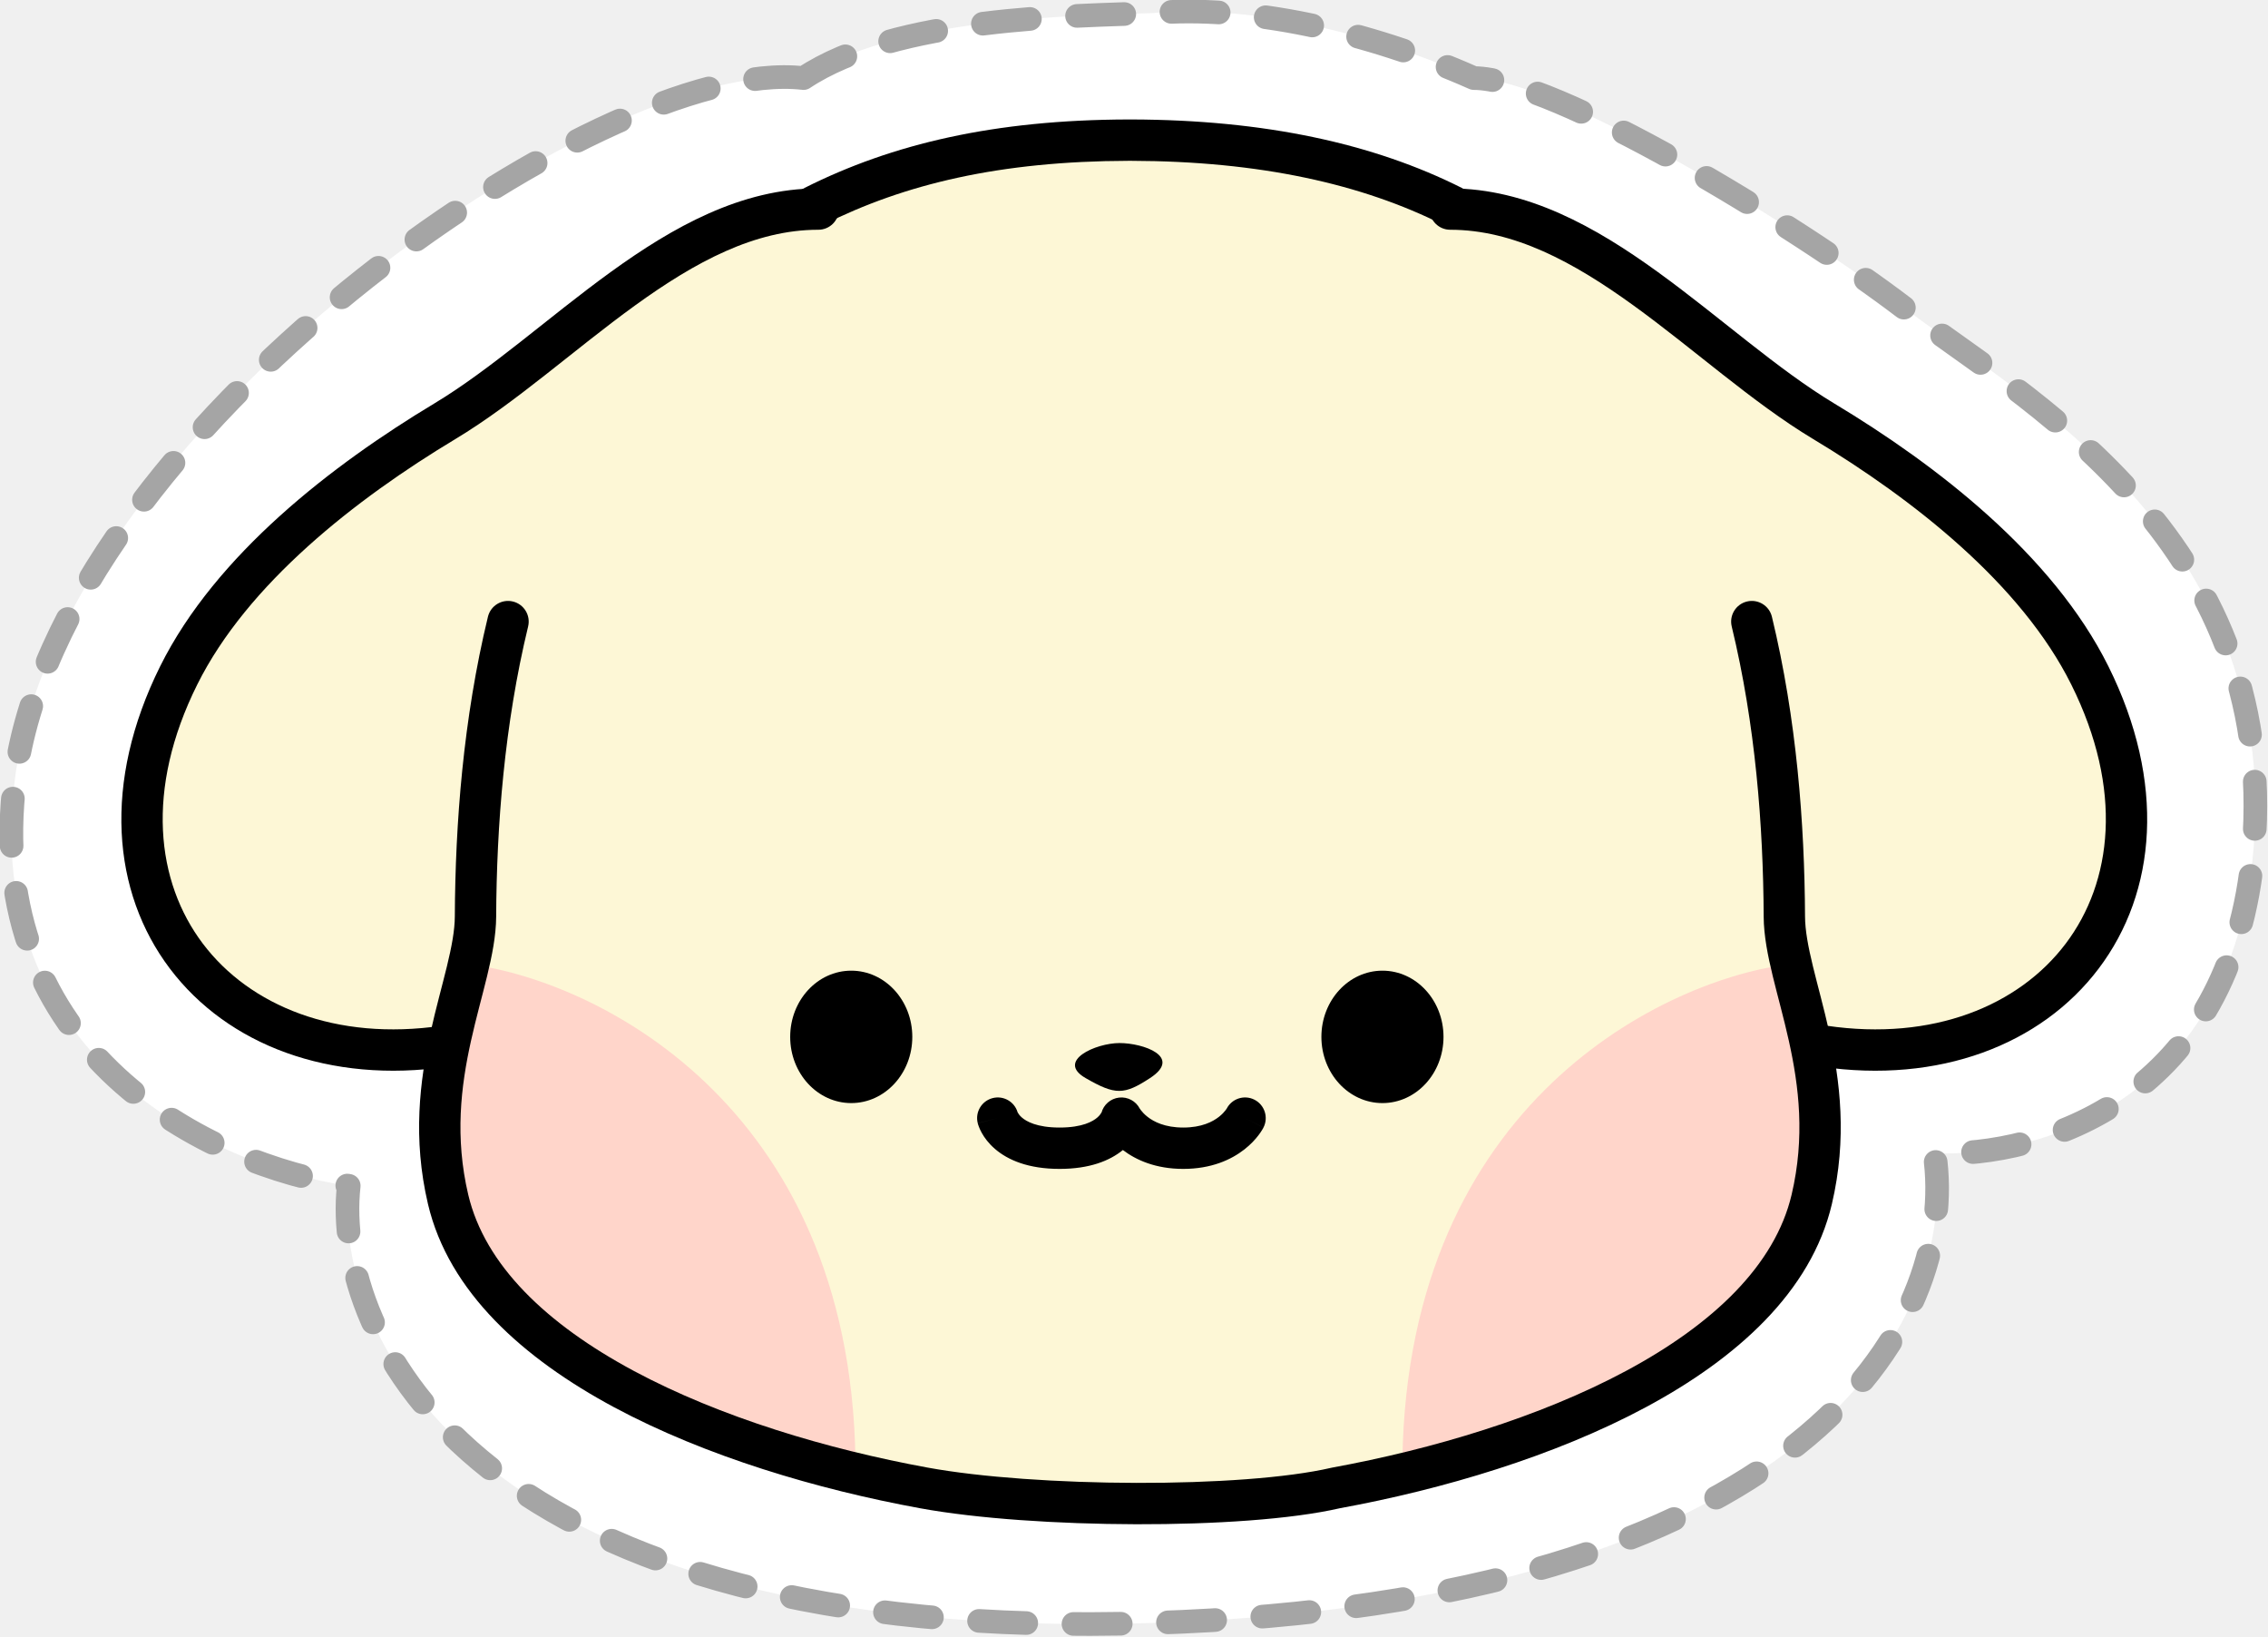
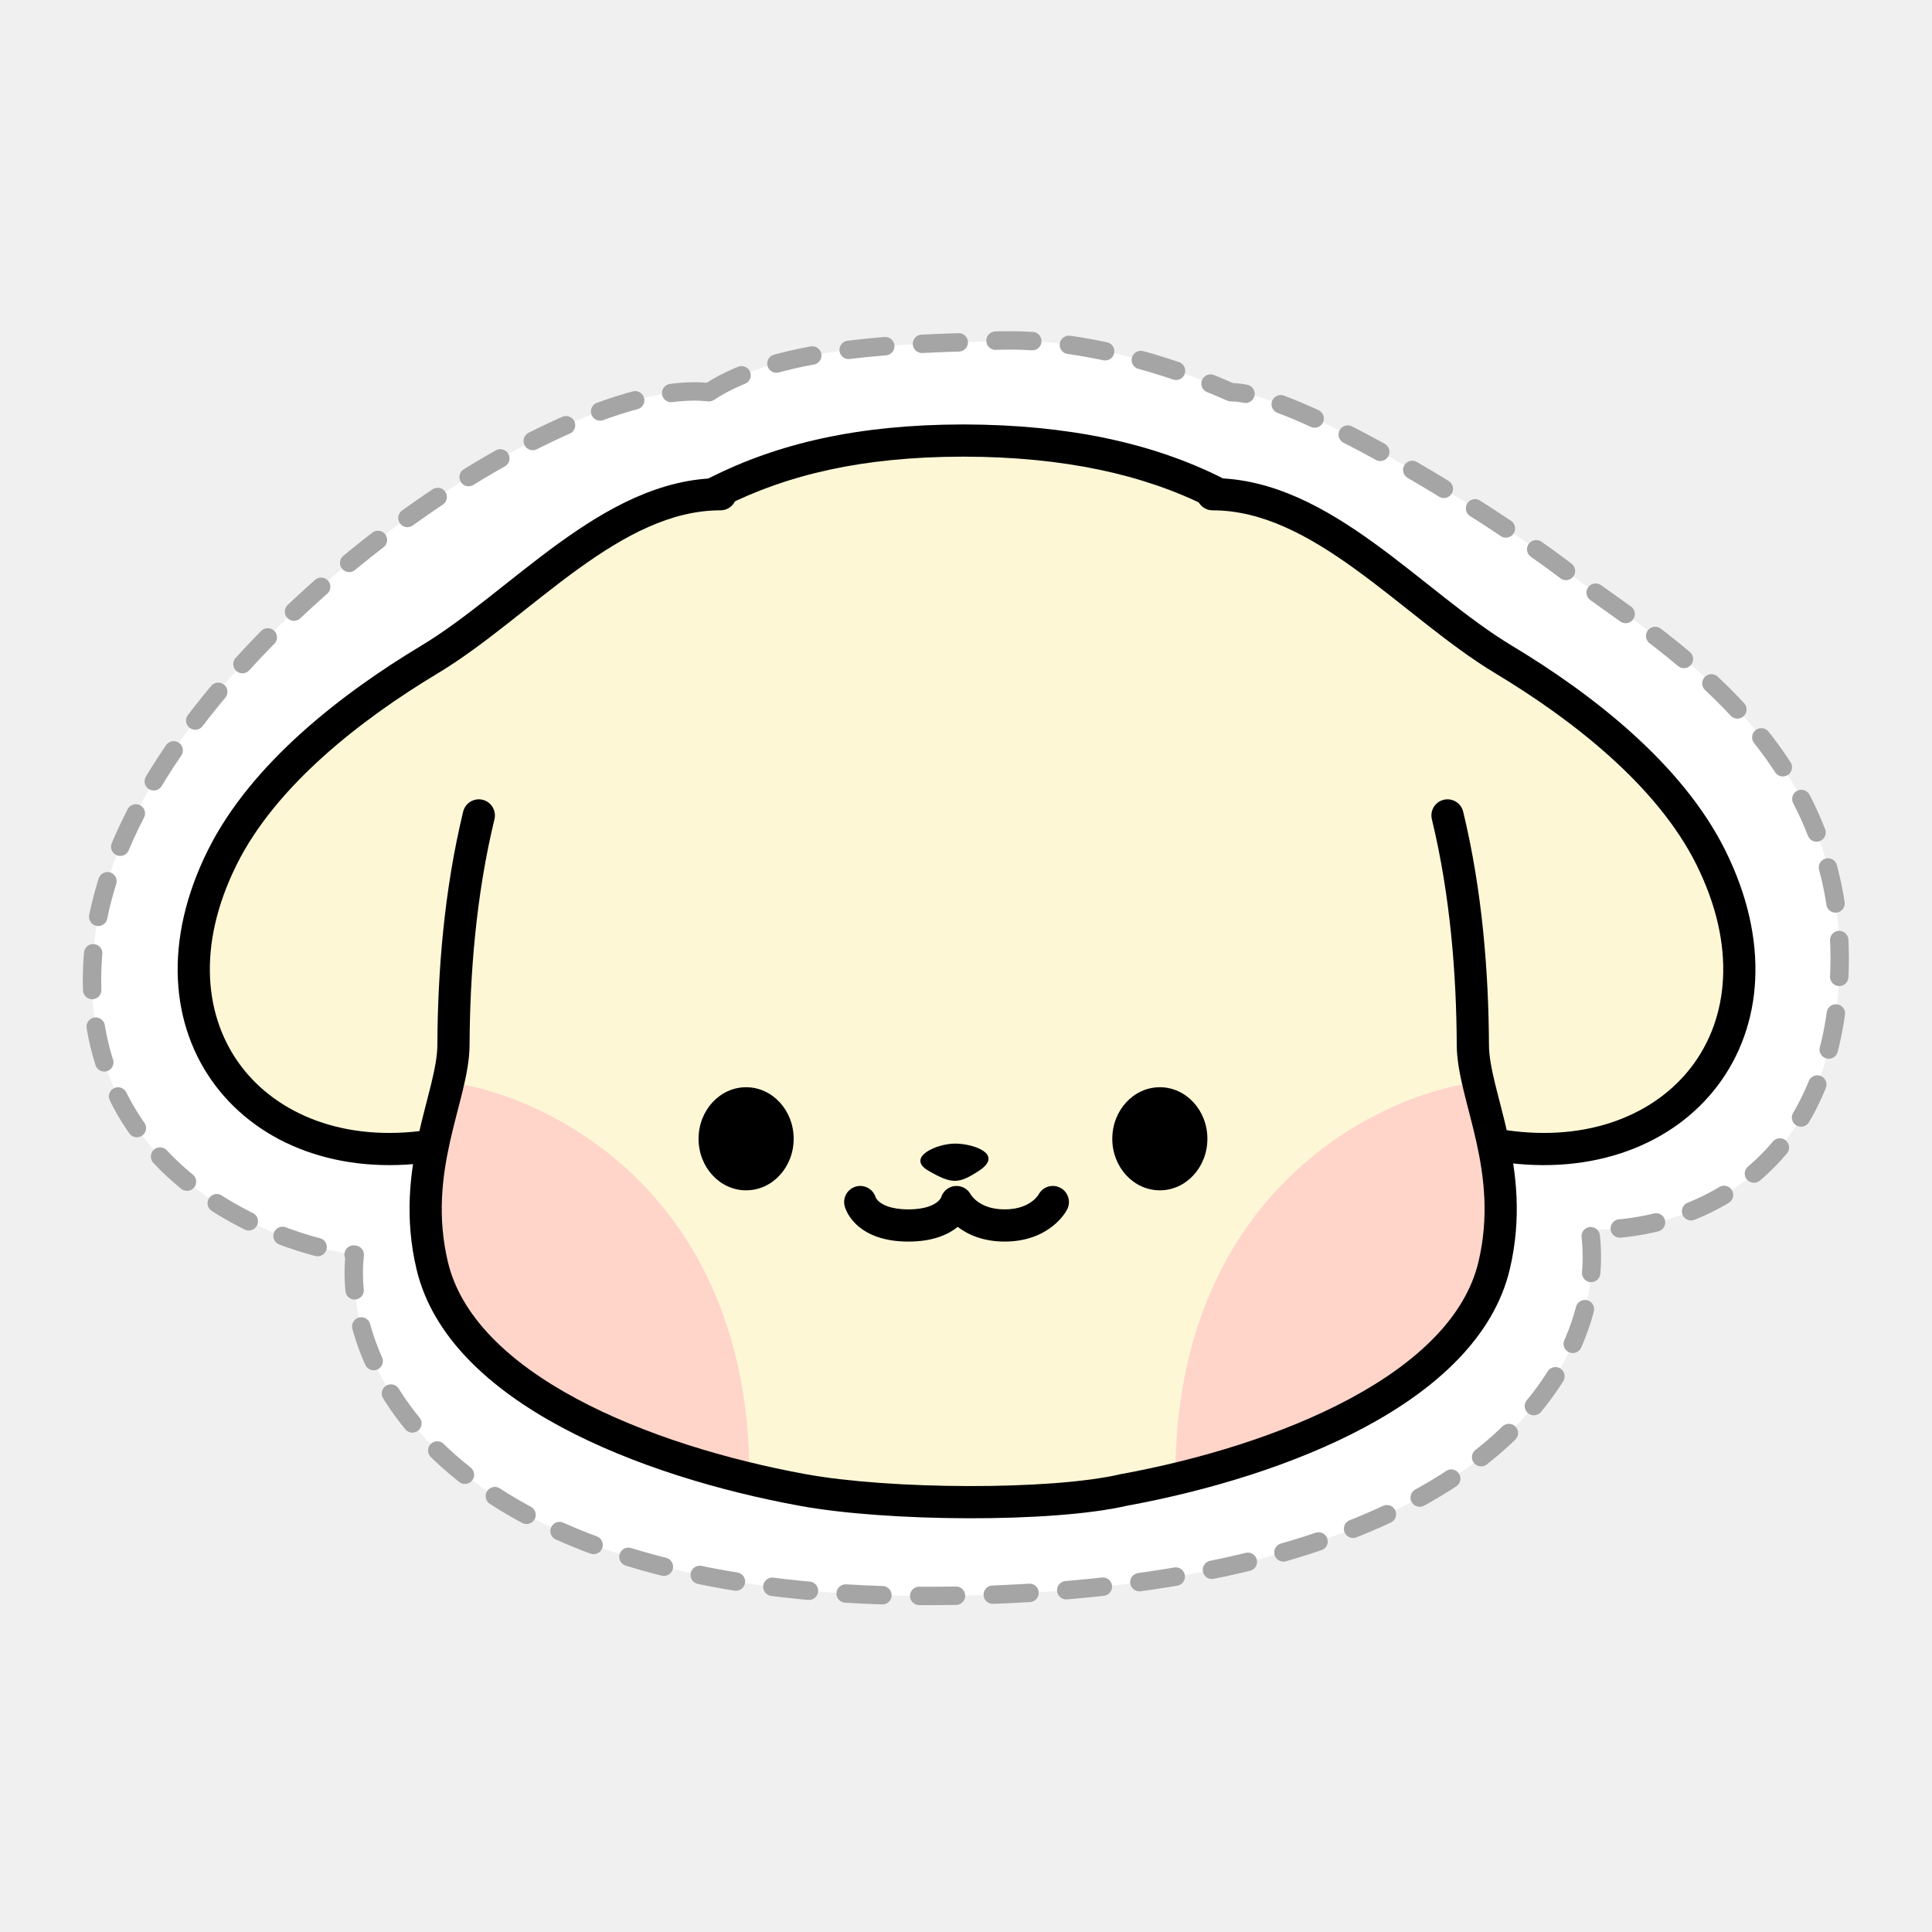
- <svg xmlns="http://www.w3.org/2000/svg" width="384" height="277" viewBox="0 0 384 277" fill="none">
-   <path d="M136.046 13.219C151.646 2.819 181.879 2.72 195.046 2.22C211.046 0.78 231.546 5.219 249.546 13.219C263.046 13.219 303.546 37.719 322.546 52.219C341.546 66.719 386.046 90.719 381.546 143.719C377.946 186.119 345.546 195.886 327.546 195.219C331.879 224.219 305.046 271.219 195.046 274.719C80.546 278.363 56.213 226.053 59.046 200.719C35.546 197.386 -3.454 178.119 2.546 131.719C10.046 73.719 101.546 9.219 136.046 13.219Z" fill="white" stroke="#A5A5A5" stroke-width="4" stroke-linecap="round" stroke-linejoin="round" stroke-dasharray="8 8" />
-   <path d="M191.513 23.721C286.225 23.941 301.854 100.83 302.112 155.137C302.166 166.328 311.666 182.134 306.749 203.018C298.013 240.127 224.757 256.096 191.31 254.979C157.864 256.096 84.607 240.127 75.871 203.018C70.954 182.134 80.454 166.328 80.507 155.137C80.766 100.83 96.394 23.941 191.107 23.721V23.719C191.174 23.719 191.242 23.72 191.309 23.72C191.377 23.72 191.445 23.719 191.513 23.719V23.721Z" fill="#FDF7D6" />
-   <path d="M75.294 177.09C37.339 182.657 11.624 151.786 30.253 114.337C39.205 96.341 58.25 81.567 75.294 71.321C95.22 59.342 114.767 35.39 138.553 35.39L75.294 177.09Z" fill="#FDF7D6" />
-   <path d="M308.798 177.09C346.753 182.657 372.467 151.786 353.839 114.337C344.887 96.341 325.842 81.567 308.798 71.321C288.872 59.342 269.324 35.39 245.539 35.39L308.798 177.09Z" fill="#FDF7D6" />
-   <path d="M191.513 23.721C286.226 23.94 301.854 100.83 302.113 155.137C302.166 166.328 311.666 182.134 306.75 203.018C298.013 240.127 224.757 256.096 191.31 254.979C157.864 256.096 84.607 240.127 75.871 203.018C70.954 182.134 80.454 166.328 80.507 155.137C80.766 100.83 96.394 23.94 191.107 23.721V23.719C191.175 23.719 191.243 23.72 191.31 23.72C191.378 23.72 191.446 23.719 191.513 23.719V23.721Z" fill="#FDF7D6" />
-   <path d="M144.85 249.88C145.252 187.941 101.777 166.343 79.989 163.287C74.961 171.097 72.556 197.415 76.469 205.565C85.52 224.412 96.581 234.599 144.85 249.88Z" fill="#FFD5CA" />
-   <path d="M237.432 249.88C237.029 187.941 280.504 166.343 302.292 163.287C307.32 171.097 309.725 197.415 305.812 205.565C296.761 224.412 285.7 234.599 237.432 249.88Z" fill="#FFD5CA" />
-   <path d="M138.553 31.89C140.486 31.89 142.053 33.457 142.053 35.39C142.053 37.323 140.486 38.89 138.553 38.89C127.824 38.89 117.761 44.298 107.527 51.699C102.426 55.388 97.474 59.423 92.4 63.406C87.382 67.346 82.278 71.206 77.097 74.32C60.184 84.487 41.875 98.832 33.387 115.896C24.549 133.662 26.447 149.282 34.347 159.734C42.288 170.242 56.84 176.259 74.786 173.627C76.699 173.346 78.476 174.669 78.757 176.582C79.037 178.495 77.714 180.272 75.802 180.553C55.793 183.487 38.51 176.853 28.763 163.955C18.974 151.002 17.328 132.461 27.119 112.778C36.535 93.85 56.314 78.647 73.49 68.321C78.272 65.447 83.084 61.821 88.078 57.9C93.017 54.023 98.175 49.824 103.425 46.027C113.893 38.457 125.496 31.89 138.553 31.89Z" fill="black" />
-   <path d="M245.539 31.89C243.606 31.89 242.039 33.457 242.039 35.39C242.039 37.323 243.606 38.89 245.539 38.89C256.267 38.89 266.331 44.298 276.564 51.699C281.665 55.388 286.618 59.423 291.691 63.406C296.71 67.346 301.814 71.206 306.995 74.32C323.908 84.487 342.217 98.832 350.705 115.896C359.543 133.662 357.645 149.282 349.745 159.734C341.804 170.242 327.252 176.259 309.306 173.627C307.393 173.346 305.615 174.669 305.335 176.582C305.055 178.495 306.378 180.272 308.29 180.553C328.298 183.487 345.582 176.853 355.329 163.955C365.118 151.002 366.764 132.461 356.973 112.778C347.557 93.85 327.777 78.647 310.602 68.321C305.82 65.447 301.007 61.821 296.014 57.9C291.075 54.023 285.917 49.824 280.667 46.027C270.199 38.457 258.596 31.89 245.539 31.89Z" fill="black" />
-   <path d="M295.781 101.817C297.66 101.363 299.551 102.517 300.006 104.395C304.188 121.679 305.538 139.386 305.613 155.121C305.625 157.483 306.141 160.232 306.953 163.577C307.724 166.752 308.827 170.699 309.712 174.684C311.536 182.901 312.784 192.658 310.156 203.82C306.657 218.685 293.998 229.972 278.631 238.214C263.17 246.506 244.262 252.106 226.901 255.29C218.609 257.194 205.539 258.039 192.378 258.008C179.124 257.978 165.386 257.06 155.783 255.302C138.405 252.121 119.469 246.517 103.989 238.214C88.622 229.972 75.963 218.685 72.464 203.82C69.836 192.658 71.085 182.901 72.908 174.684C73.793 170.699 74.896 166.752 75.667 163.577C76.479 160.232 76.996 157.483 77.007 155.121C77.082 139.386 78.432 121.679 82.614 104.395C83.069 102.517 84.96 101.363 86.839 101.817C88.718 102.272 89.872 104.163 89.418 106.042C85.403 122.632 84.08 139.761 84.007 155.154C83.991 158.387 83.3 161.811 82.47 165.229C81.598 168.817 80.625 172.225 79.742 176.201C78.032 183.906 76.989 192.494 79.277 202.216C82.085 214.14 92.546 224.134 107.297 232.046C121.935 239.897 140.117 245.318 157.044 248.417C166.073 250.07 179.35 250.979 192.394 251.008C205.48 251.038 217.941 250.182 225.417 248.45L225.576 248.417C242.503 245.318 260.685 239.897 275.323 232.046C290.074 224.134 300.535 214.14 303.343 202.216C305.632 192.494 304.588 183.906 302.878 176.201C301.995 172.225 301.022 168.817 300.15 165.229C299.32 161.811 298.629 158.387 298.613 155.154C298.54 139.761 297.217 122.632 293.202 106.042C292.748 104.163 293.903 102.272 295.781 101.817ZM191.611 20.222C214.181 20.285 232.574 24.308 247.482 31.799C249.21 32.666 249.906 34.77 249.038 36.497C248.17 38.224 246.067 38.921 244.34 38.053C230.602 31.151 213.306 27.272 191.505 27.221C191.485 27.221 191.465 27.22 191.445 27.219C191.384 27.22 191.535 27.22 191.314 27.22H191.306C191.084 27.22 191.237 27.22 191.174 27.219C191.154 27.22 191.135 27.221 191.115 27.221C169.347 27.272 153.144 31.139 139.382 38.053C137.655 38.921 135.55 38.224 134.683 36.497C133.815 34.77 134.512 32.666 136.239 31.799C151.123 24.32 168.408 20.285 191.008 20.222C191.041 20.221 191.073 20.219 191.106 20.219C191.154 20.219 191.201 20.22 191.233 20.22H191.387C191.42 20.22 191.466 20.219 191.514 20.219C191.546 20.219 191.579 20.221 191.611 20.222Z" fill="black" />
-   <path d="M154.464 175.512C154.464 181.701 149.835 186.718 144.126 186.718C138.416 186.718 133.788 181.701 133.788 175.512C133.788 169.323 138.416 164.306 144.126 164.306C149.835 164.306 154.464 169.323 154.464 175.512Z" fill="black" />
-   <path d="M244.403 175.512C244.403 181.701 239.775 186.718 234.065 186.718C228.356 186.718 223.728 181.701 223.728 175.512C223.728 169.323 228.356 164.306 234.065 164.306C239.775 164.306 244.403 169.323 244.403 175.512Z" fill="black" />
-   <path d="M168.076 185.873C169.895 185.411 171.742 186.466 172.283 188.242C172.29 188.259 172.309 188.302 172.344 188.365C172.433 188.527 172.632 188.83 173.021 189.166C173.744 189.793 175.499 190.859 179.403 190.859C183.308 190.859 185.063 189.793 185.786 189.166C186.175 188.83 186.374 188.527 186.464 188.365C186.509 188.282 186.528 188.234 186.528 188.234C186.528 188.234 186.523 188.247 186.514 188.275C186.51 188.289 186.505 188.306 186.499 188.328C186.496 188.338 186.492 188.35 186.489 188.363C186.487 188.369 186.485 188.376 186.483 188.383C186.482 188.386 186.481 188.39 186.48 188.393C186.48 188.395 186.48 188.398 186.479 188.399V188.4C186.839 186.988 188.036 185.947 189.484 185.787C190.928 185.626 192.32 186.375 192.983 187.666C192.981 187.662 192.98 187.658 192.978 187.655C192.974 187.647 192.971 187.641 192.968 187.635C192.962 187.624 192.958 187.618 192.957 187.615C192.959 187.618 192.965 187.628 192.974 187.644C193.005 187.693 193.07 187.795 193.177 187.934C193.39 188.212 193.755 188.626 194.302 189.053C195.351 189.872 197.218 190.859 200.338 190.859C203.457 190.859 205.324 189.872 206.374 189.053C206.92 188.627 207.285 188.212 207.498 187.934C207.604 187.795 207.671 187.693 207.701 187.644C207.716 187.62 207.722 187.609 207.719 187.615C207.717 187.617 207.713 187.624 207.707 187.635C207.704 187.641 207.701 187.647 207.697 187.655C207.695 187.659 207.693 187.663 207.69 187.667C207.689 187.669 207.688 187.671 207.687 187.672C208.565 185.955 210.668 185.271 212.388 186.144C214.112 187.019 214.8 189.125 213.926 190.849L210.805 189.265L213.924 190.853L213.918 190.865C213.915 190.87 213.911 190.876 213.908 190.882C213.901 190.895 213.895 190.909 213.887 190.924C213.87 190.954 213.851 190.99 213.829 191.03C213.784 191.11 213.726 191.209 213.655 191.324C213.513 191.553 213.317 191.849 213.057 192.188C212.54 192.865 211.765 193.724 210.68 194.571C208.467 196.298 205.1 197.859 200.338 197.859C195.662 197.859 192.332 196.353 190.118 194.664C187.893 196.481 184.48 197.859 179.403 197.859C174.133 197.859 170.654 196.378 168.437 194.457C167.356 193.521 166.659 192.55 166.22 191.757C166.001 191.362 165.848 191.012 165.741 190.734C165.688 190.594 165.645 190.472 165.613 190.37C165.597 190.319 165.584 190.273 165.572 190.232C165.566 190.212 165.561 190.193 165.556 190.175C165.554 190.166 165.552 190.157 165.55 190.149C165.549 190.145 165.548 190.141 165.547 190.137C165.546 190.135 165.546 190.132 165.546 190.131C165.551 190.127 165.695 190.087 168.936 189.265L165.544 190.125C165.069 188.252 166.202 186.348 168.076 185.873ZM172.327 188.4C172.327 188.399 172.326 188.395 172.326 188.393C172.325 188.39 172.324 188.386 172.323 188.383C172.321 188.376 172.32 188.369 172.318 188.363C172.315 188.35 172.311 188.338 172.308 188.328C172.302 188.306 172.297 188.289 172.293 188.275C172.292 188.273 172.29 188.271 172.29 188.269C172.303 188.312 172.316 188.356 172.327 188.4Z" fill="black" />
-   <path d="M183.808 182.488C188.858 185.396 190.312 185.357 194.712 182.488C200.26 178.87 193.564 176.557 189.547 176.557C185.53 176.557 178.757 179.58 183.808 182.488Z" fill="black" />
+ <svg xmlns="http://www.w3.org/2000/svg" width="420" height="420" viewBox="0 0 420 420" fill="none">
+   <path d="M154.119 85.269C169.719 74.868 199.953 74.769 213.119 74.269C229.119 72.829 249.619 77.269 267.619 85.269C281.119 85.269 321.619 109.769 340.619 124.269C359.619 138.769 404.119 162.769 399.619 215.769C396.019 258.169 363.619 267.935 345.619 267.269C349.952 296.269 323.119 343.269 213.119 346.769C98.619 350.412 74.286 298.102 77.119 272.769C53.619 269.435 14.619 250.169 20.619 203.769C28.119 145.769 119.619 81.269 154.119 85.269Z" fill="white" stroke="#A5A5A5" stroke-width="4" stroke-linecap="round" stroke-linejoin="round" stroke-dasharray="8 8" />
+   <path d="M209.587 95.77C304.299 95.99 319.927 172.879 320.186 227.186C320.239 238.377 329.739 254.183 324.823 275.067C316.086 312.176 242.83 328.145 209.383 327.028C175.937 328.145 102.68 312.176 93.944 275.067C89.027 254.183 98.527 238.377 98.58 227.186C98.839 172.879 114.468 95.99 209.18 95.77V95.769C209.247 95.769 209.315 95.769 209.382 95.769C209.45 95.769 209.519 95.769 209.587 95.769V95.77Z" fill="#FDF7D6" />
+   <path d="M93.367 249.139C55.412 254.706 29.698 223.835 48.327 186.386C57.279 168.39 76.323 153.616 93.367 143.37C113.293 131.392 132.841 107.439 156.626 107.439L93.367 249.139Z" fill="#FDF7D6" />
+   <path d="M326.871 249.139C364.826 254.706 390.541 223.835 371.912 186.386C362.96 168.39 343.915 153.616 326.871 143.37C306.945 131.392 287.398 107.439 263.612 107.439L326.871 249.139Z" fill="#FDF7D6" />
+   <path d="M209.587 95.77C304.299 95.99 319.928 172.879 320.186 227.187C320.24 238.377 329.74 254.183 324.823 275.067C316.087 312.176 242.83 328.145 209.383 327.028C175.937 328.145 102.68 312.176 93.944 275.067C89.027 254.183 98.527 238.377 98.581 227.187C98.84 172.879 114.468 95.99 209.18 95.77V95.769C209.248 95.769 209.316 95.769 209.383 95.769C209.451 95.769 209.519 95.769 209.587 95.769V95.77Z" fill="#FDF7D6" />
+   <path d="M162.923 321.929C163.325 259.99 119.85 238.393 98.062 235.336C93.034 243.147 90.629 269.464 94.543 277.614C103.593 296.461 114.655 306.648 162.923 321.929Z" fill="#FFD5CA" />
+   <path d="M255.505 321.929C255.103 259.99 298.578 238.393 320.365 235.336C325.393 243.147 327.799 269.464 323.885 277.614C314.835 296.461 303.773 306.648 255.505 321.929Z" fill="#FFD5CA" />
+   <path d="M156.626 103.939C158.559 103.939 160.126 105.506 160.126 107.439C160.126 109.372 158.559 110.939 156.626 110.939C145.898 110.939 135.834 116.348 125.601 123.748C120.5 127.437 115.547 131.472 110.474 135.455C105.455 139.395 100.351 143.255 95.17 146.37C78.257 156.536 59.948 170.881 51.46 187.945C42.622 205.711 44.52 221.331 52.42 231.784C60.361 242.291 74.913 248.308 92.859 245.676C94.772 245.396 96.55 246.719 96.83 248.631C97.111 250.544 95.787 252.321 93.875 252.602C73.867 255.536 56.584 248.902 46.836 236.004C37.047 223.051 35.401 204.51 45.192 184.828C54.608 165.899 74.388 150.696 91.564 140.37C96.345 137.496 101.158 133.87 106.151 129.95C111.09 126.073 116.248 121.873 121.498 118.077C131.966 110.506 143.569 103.939 156.626 103.939Z" fill="black" />
+   <path d="M263.612 103.939C261.679 103.939 260.112 105.506 260.112 107.439C260.112 109.372 261.679 110.939 263.612 110.939C274.341 110.939 284.404 116.348 294.638 123.748C299.739 127.437 304.691 131.472 309.765 135.455C314.783 139.395 319.887 143.255 325.068 146.37C341.981 156.536 360.29 170.881 368.778 187.945C377.616 205.711 375.718 221.331 367.818 231.784C359.877 242.291 345.326 248.308 327.379 245.676C325.466 245.396 323.689 246.719 323.408 248.631C323.128 250.544 324.451 252.321 326.363 252.602C346.372 255.536 363.655 248.902 373.402 236.004C383.191 223.051 384.837 204.51 375.046 184.828C365.63 165.899 345.851 150.696 328.675 140.37C323.893 137.496 319.081 133.87 314.087 129.95C309.148 126.073 303.99 121.873 298.74 118.077C288.272 110.506 276.669 103.939 263.612 103.939Z" fill="black" />
+   <path d="M313.854 173.866C315.733 173.412 317.624 174.566 318.079 176.444C322.261 193.728 323.612 211.435 323.687 227.17C323.698 229.532 324.214 232.281 325.026 235.626C325.797 238.801 326.901 242.749 327.785 246.733C329.609 254.95 330.857 264.707 328.229 275.869C324.73 290.734 312.072 302.022 296.704 310.264C281.244 318.555 262.335 324.155 244.975 327.339C236.682 329.243 223.612 330.088 210.451 330.058C197.197 330.027 183.459 329.11 173.856 327.352C156.478 324.17 137.542 318.566 122.062 310.264C106.695 302.022 94.037 290.734 90.537 275.869C87.909 264.707 89.158 254.95 90.981 246.733C91.866 242.749 92.969 238.801 93.74 235.626C94.552 232.281 95.069 229.532 95.08 227.17C95.155 211.435 96.505 193.728 100.687 176.444C101.142 174.566 103.034 173.412 104.912 173.866C106.791 174.321 107.946 176.212 107.491 178.091C103.477 194.681 102.153 211.811 102.08 227.203C102.065 230.436 101.373 233.86 100.543 237.278C99.672 240.866 98.698 244.274 97.815 248.25C96.105 255.955 95.062 264.543 97.351 274.266C100.158 286.189 110.619 296.183 125.37 304.095C140.009 311.946 158.191 317.367 175.117 320.466C184.147 322.119 197.424 323.028 210.467 323.058C223.553 323.088 236.014 322.231 243.49 320.499L243.649 320.466C260.576 317.367 278.758 311.946 293.396 304.095C308.147 296.183 318.609 286.189 321.416 274.266C323.705 264.543 322.661 255.955 320.951 248.25C320.069 244.274 319.095 240.866 318.224 237.278C317.393 233.86 316.702 230.436 316.687 227.203C316.613 211.811 315.29 194.681 311.275 178.091C310.821 176.212 311.976 174.321 313.854 173.866ZM209.685 92.272C232.255 92.334 250.648 96.357 265.556 103.848C267.283 104.716 267.979 106.819 267.111 108.546C266.243 110.273 264.14 110.97 262.413 110.103C248.675 103.2 231.379 99.321 209.578 99.27C209.558 99.27 209.538 99.269 209.519 99.269C209.458 99.269 209.608 99.269 209.388 99.269H209.379C209.157 99.269 209.311 99.269 209.247 99.269C209.228 99.269 209.208 99.27 209.188 99.27C187.421 99.321 171.217 103.188 157.455 110.103C155.728 110.97 153.624 110.273 152.756 108.546C151.888 106.819 152.585 104.715 154.312 103.848C169.196 96.369 186.481 92.335 209.081 92.272C209.114 92.271 209.147 92.269 209.18 92.269C209.228 92.269 209.274 92.269 209.307 92.269H209.46C209.493 92.269 209.539 92.269 209.587 92.269C209.62 92.269 209.652 92.271 209.685 92.272Z" fill="black" />
+   <path d="M172.537 247.561C172.537 253.75 167.909 258.767 162.199 258.767C156.49 258.767 151.861 253.75 151.861 247.561C151.861 241.372 156.49 236.355 162.199 236.355C167.909 236.355 172.537 241.372 172.537 247.561Z" fill="black" />
+   <path d="M262.476 247.561C262.476 253.75 257.848 258.767 252.139 258.767C246.429 258.767 241.801 253.75 241.801 247.561C241.801 241.372 246.429 236.355 252.139 236.355C257.848 236.355 262.476 241.372 262.476 247.561Z" fill="black" />
+   <path d="M186.149 257.922C187.968 257.461 189.815 258.515 190.356 260.291C190.363 260.308 190.382 260.351 190.417 260.414C190.507 260.576 190.706 260.879 191.095 261.216C191.817 261.842 193.572 262.908 197.476 262.908C201.381 262.908 203.136 261.842 203.859 261.216C204.248 260.879 204.447 260.576 204.537 260.414C204.583 260.332 204.601 260.283 204.601 260.283C204.601 260.283 204.596 260.297 204.588 260.324C204.583 260.338 204.578 260.355 204.572 260.377C204.569 260.387 204.566 260.399 204.562 260.412C204.561 260.418 204.558 260.426 204.556 260.432C204.556 260.436 204.554 260.439 204.554 260.442C204.553 260.444 204.553 260.447 204.553 260.448V260.449C204.913 259.038 206.109 257.997 207.557 257.836C209.002 257.675 210.393 258.424 211.056 259.716C211.054 259.712 211.053 259.707 211.052 259.704C211.048 259.696 211.044 259.69 211.041 259.684C211.035 259.674 211.032 259.667 211.03 259.664C211.032 259.668 211.038 259.678 211.048 259.693C211.078 259.742 211.144 259.845 211.25 259.983C211.463 260.262 211.828 260.676 212.375 261.102C213.424 261.921 215.291 262.908 218.411 262.908C221.531 262.908 223.398 261.921 224.447 261.102C224.994 260.676 225.358 260.262 225.571 259.983C225.677 259.845 225.744 259.742 225.774 259.693C225.789 259.669 225.795 259.659 225.792 259.664C225.79 259.667 225.786 259.673 225.78 259.684C225.777 259.69 225.774 259.696 225.77 259.704C225.768 259.708 225.766 259.712 225.763 259.717C225.763 259.718 225.761 259.72 225.761 259.722C226.638 258.004 228.741 257.32 230.462 258.193C232.185 259.068 232.873 261.175 231.999 262.898L228.878 261.314L231.997 262.902L231.991 262.914C231.988 262.919 231.984 262.925 231.981 262.931C231.975 262.944 231.968 262.958 231.96 262.973C231.944 263.004 231.924 263.039 231.902 263.079C231.857 263.159 231.799 263.258 231.728 263.373C231.586 263.602 231.39 263.898 231.131 264.237C230.613 264.914 229.838 265.773 228.754 266.62C226.54 268.348 223.174 269.908 218.411 269.908C213.735 269.908 210.406 268.402 208.191 266.713C205.966 268.531 202.553 269.908 197.476 269.908C192.206 269.908 188.727 268.427 186.511 266.507C185.43 265.57 184.732 264.599 184.293 263.806C184.074 263.412 183.921 263.062 183.814 262.783C183.761 262.644 183.718 262.521 183.686 262.419C183.67 262.368 183.657 262.322 183.645 262.281C183.64 262.261 183.634 262.242 183.63 262.224C183.627 262.216 183.625 262.206 183.623 262.198C183.622 262.194 183.621 262.19 183.62 262.186C183.619 262.184 183.619 262.181 183.619 262.18C183.625 262.176 183.769 262.137 187.01 261.314L183.617 262.175C183.142 260.301 184.276 258.397 186.149 257.922ZM190.4 260.449C190.4 260.448 190.4 260.444 190.399 260.442C190.398 260.439 190.397 260.436 190.396 260.432C190.394 260.426 190.393 260.418 190.391 260.412C190.388 260.399 190.385 260.387 190.382 260.377C190.376 260.355 190.37 260.338 190.366 260.324C190.365 260.322 190.364 260.32 190.363 260.318C190.376 260.361 190.389 260.405 190.4 260.449Z" fill="black" />
+   <path d="M201.881 254.537C206.932 257.445 208.386 257.407 212.786 254.537C218.334 250.919 211.638 248.606 207.62 248.606C203.603 248.606 196.83 251.629 201.881 254.537Z" fill="black" />
</svg>
